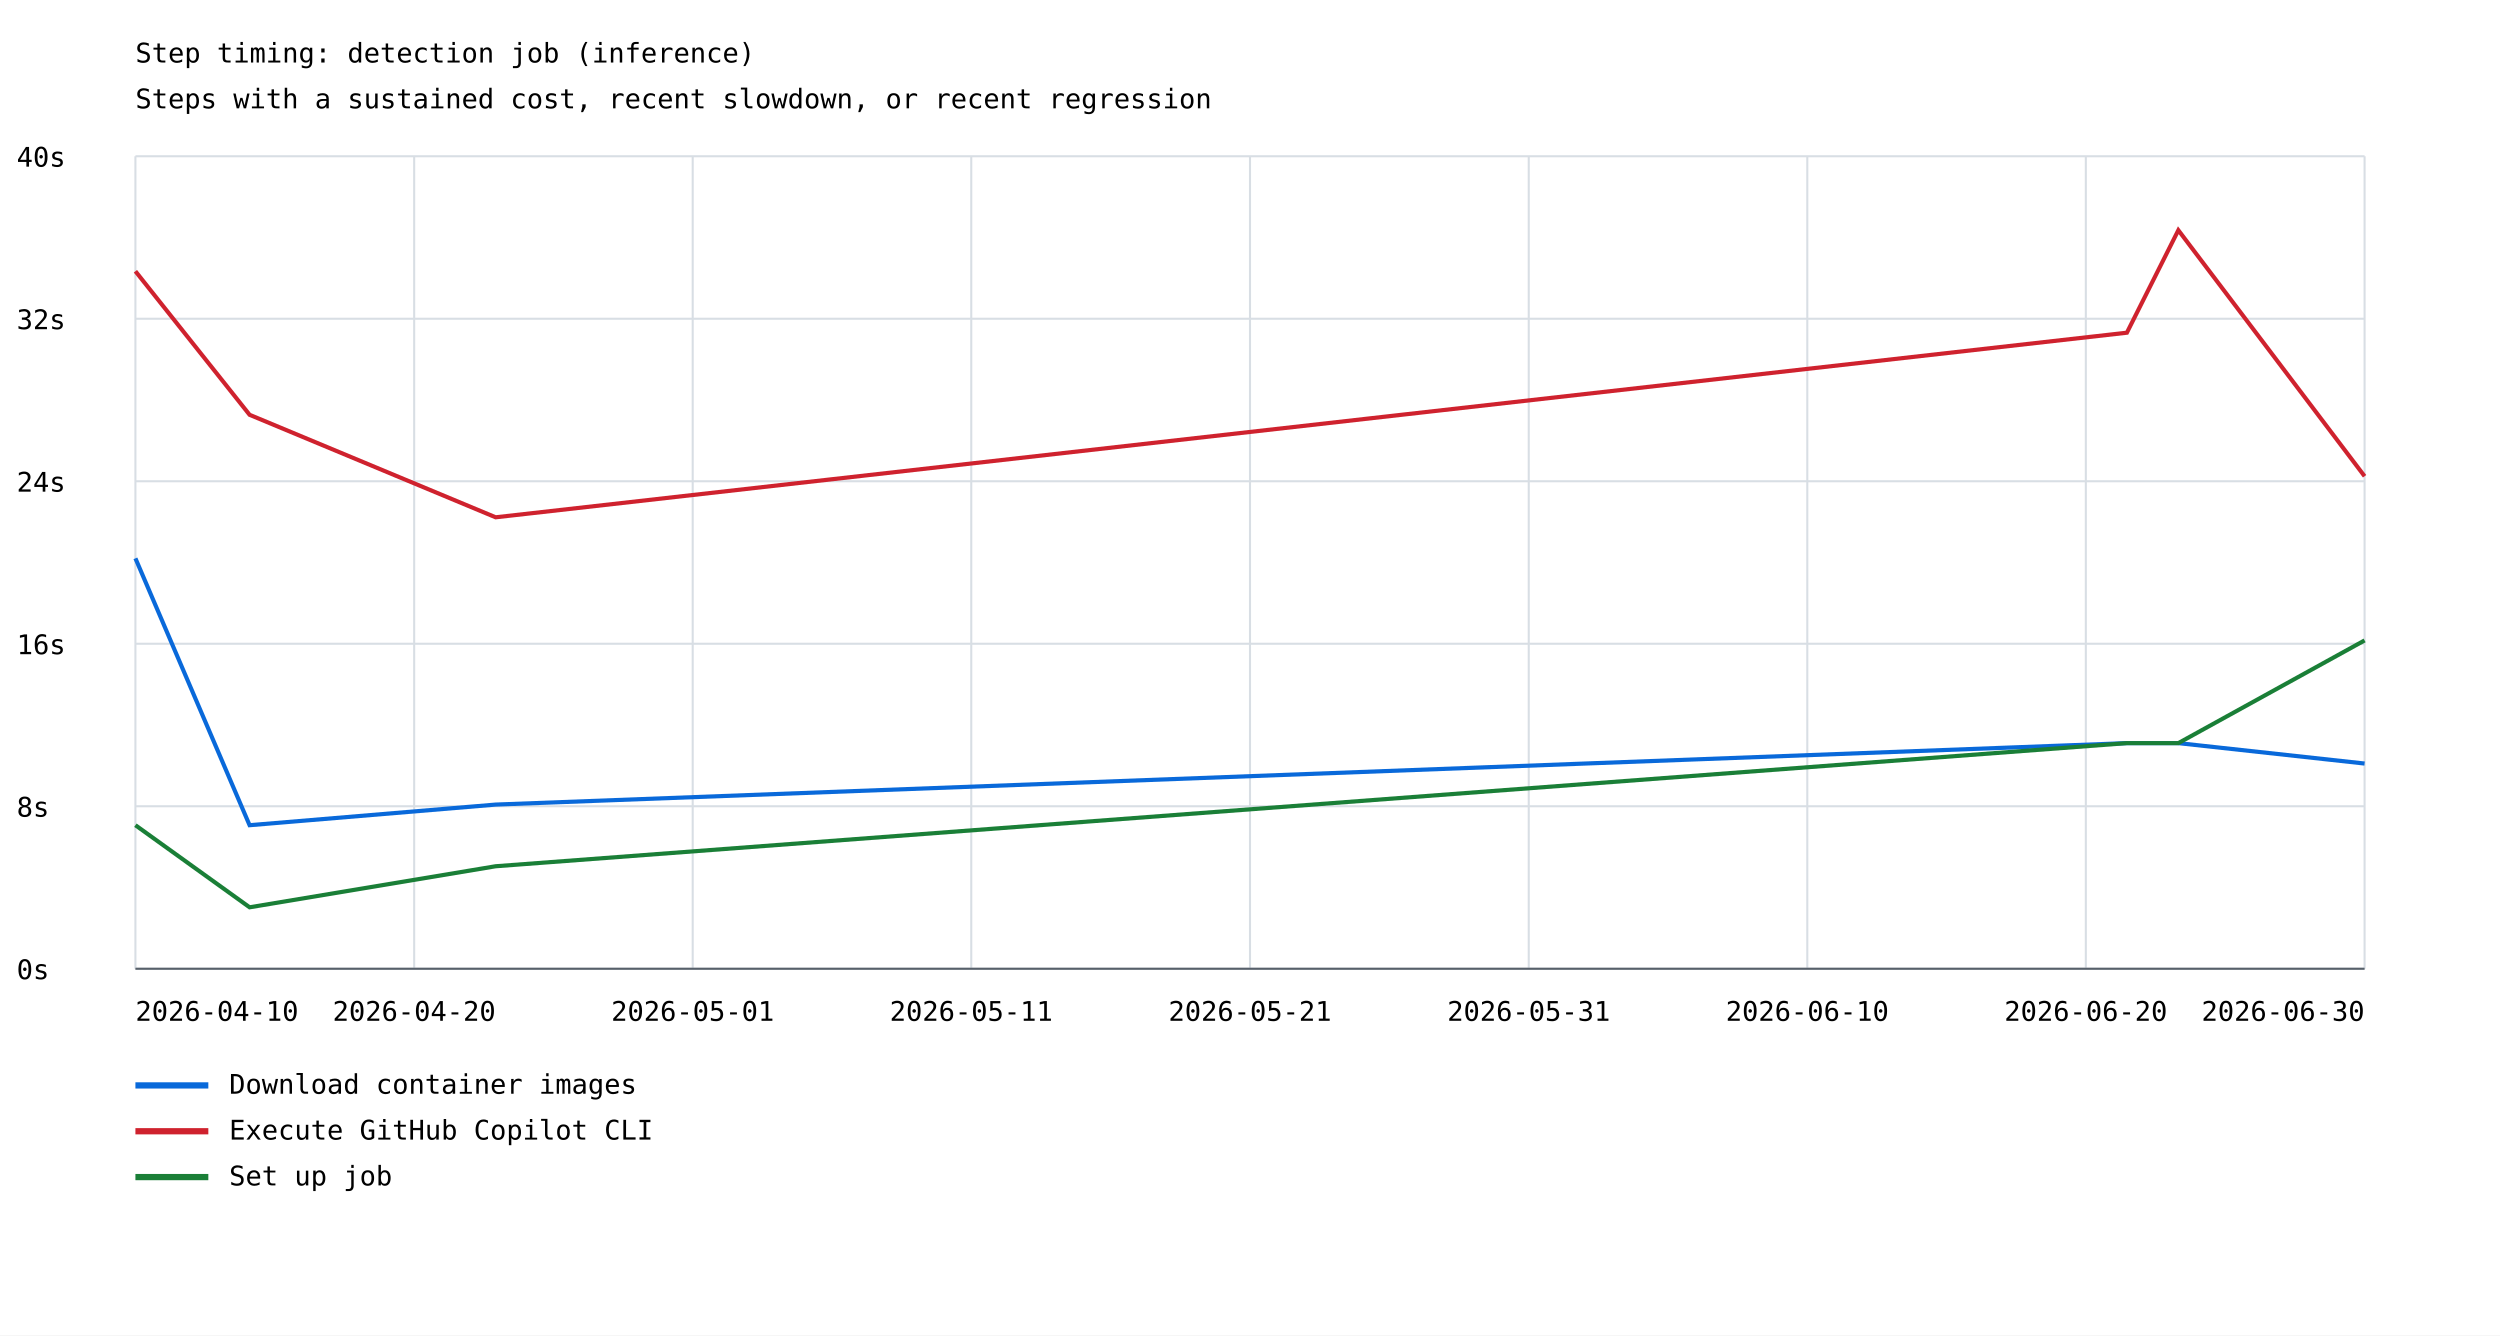
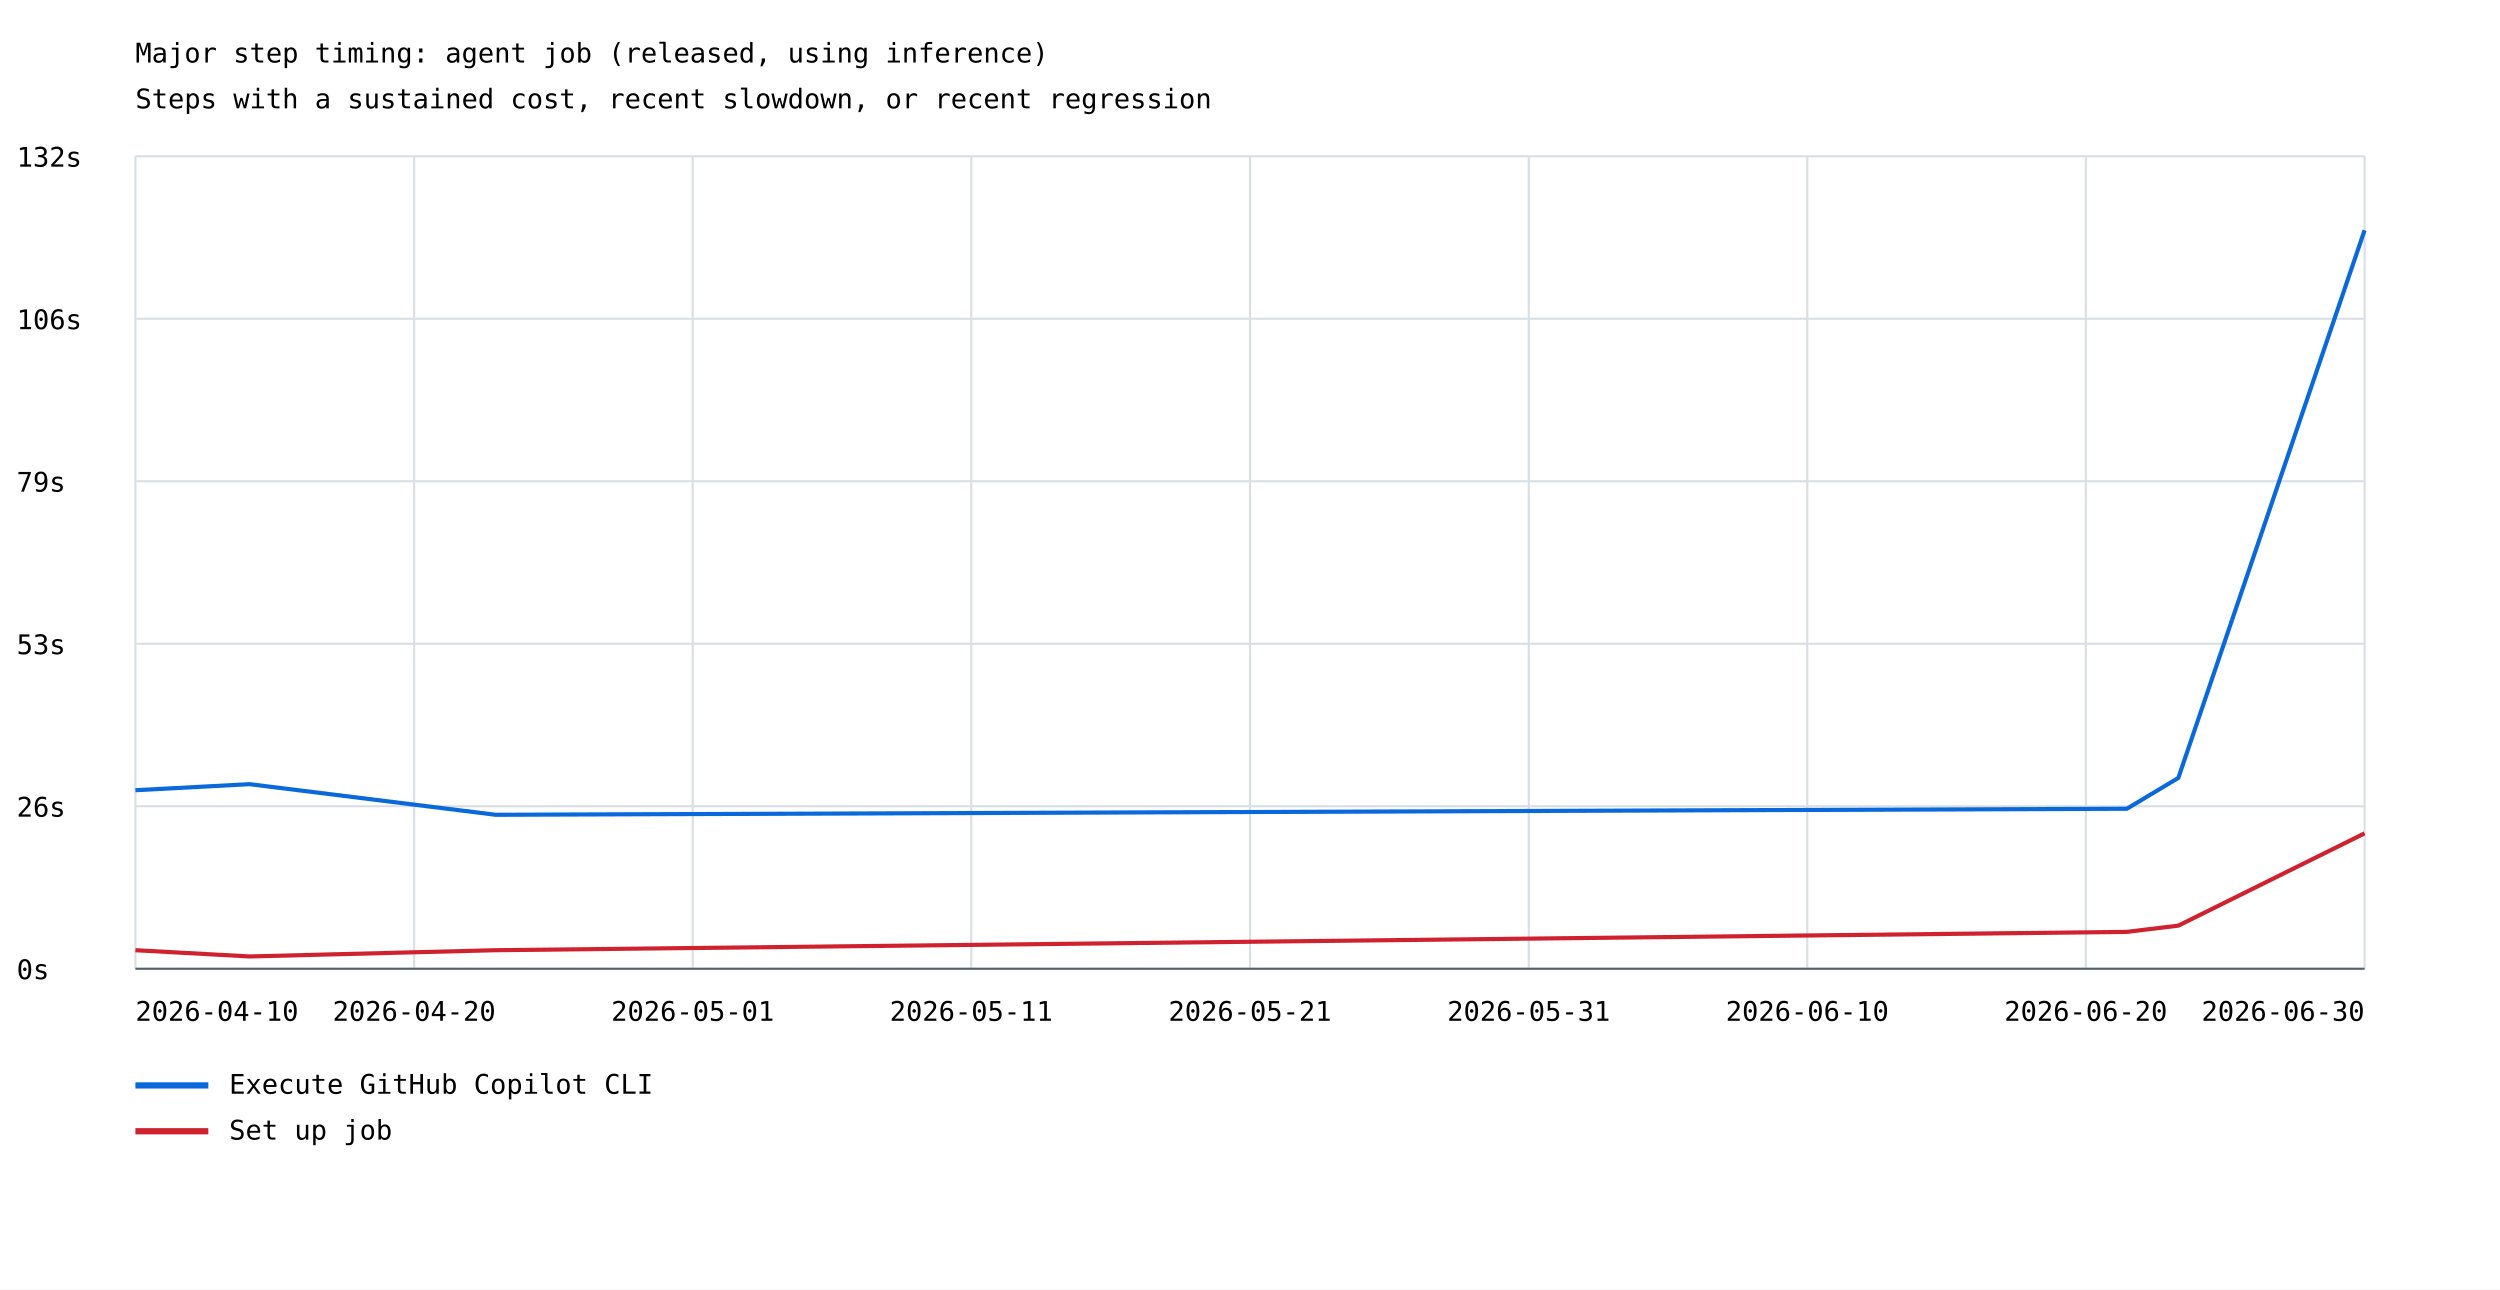
- <svg xmlns="http://www.w3.org/2000/svg" width="1200" height="641" viewBox="0 0 1200 641">
+ <svg xmlns="http://www.w3.org/2000/svg" width="1200" height="619" viewBox="0 0 1200 619">
  <rect width="100%" height="100%" fill="white" />
  <style>text{font-family:ui-monospace,monospace;font-size:13px}.axis{stroke:#57606a;stroke-width:1}.grid{stroke:#d8dee4;stroke-width:1}</style>
-   <text x="65" y="30" font-size="20">Step timing: detection job (inference)</text>
+   <text x="65" y="30" font-size="20">Major step timing: agent job (released, using inference)</text>
  <text x="65" y="52">Steps with a sustained cost, recent slowdown, or recent regression</text>
  <line class="grid" x1="65" y1="465.0" x2="1135" y2="465.0" />
  <text x="8" y="470.0">0s</text>
  <line class="grid" x1="65" y1="387.0" x2="1135" y2="387.0" />
-   <text x="8" y="392.0">8s</text>
+   <text x="8" y="392.0">26s</text>
  <line class="grid" x1="65" y1="309.0" x2="1135" y2="309.0" />
-   <text x="8" y="314.0">16s</text>
+   <text x="8" y="314.0">53s</text>
  <line class="grid" x1="65" y1="231.0" x2="1135" y2="231.0" />
-   <text x="8" y="236.0">24s</text>
+   <text x="8" y="236.0">79s</text>
  <line class="grid" x1="65" y1="153.0" x2="1135" y2="153.0" />
-   <text x="8" y="158.0">32s</text>
+   <text x="8" y="158.0">106s</text>
  <line class="grid" x1="65" y1="75.0" x2="1135" y2="75.0" />
-   <text x="8" y="80.0">40s</text>
+   <text x="8" y="80.0">132s</text>
  <line class="grid" x1="65.0" y1="75" x2="65.0" y2="465" />
  <line class="grid" x1="198.8" y1="75" x2="198.8" y2="465" />
  <line class="grid" x1="332.5" y1="75" x2="332.5" y2="465" />
  <line class="grid" x1="466.2" y1="75" x2="466.2" y2="465" />
  <line class="grid" x1="600.0" y1="75" x2="600.0" y2="465" />
  <line class="grid" x1="733.8" y1="75" x2="733.8" y2="465" />
  <line class="grid" x1="867.5" y1="75" x2="867.5" y2="465" />
  <line class="grid" x1="1001.2" y1="75" x2="1001.2" y2="465" />
  <line class="grid" x1="1135.0" y1="75" x2="1135.0" y2="465" />
-   <polyline points="65.0,268.0 119.8,396.1 237.9,386.2 1020.9,356.7 1045.6,356.7 1135.0,366.5" fill="none" stroke="#0969da" stroke-width="2" />
+   <polyline points="65.0,379.3 119.8,376.4 237.9,391.1 1020.9,388.2 1045.6,373.4 1135.0,110.5" fill="none" stroke="#0969da" stroke-width="2" />
  <line x1="65" y1="521" x2="100" y2="521" stroke="#0969da" stroke-width="3" />
-   <text x="110" y="525">Download container images</text>
-   <polyline points="65.0,130.2 119.8,199.1 237.9,248.3 1020.9,159.7 1045.6,110.5 1135.0,228.6" fill="none" stroke="#cf222e" stroke-width="2" />
+   <text x="110" y="525">Execute GitHub Copilot CLI</text>
+   <polyline points="65.0,456.1 119.8,459.1 237.9,456.1 1020.9,447.3 1045.6,444.3 1135.0,400.0" fill="none" stroke="#cf222e" stroke-width="2" />
  <line x1="65" y1="543" x2="100" y2="543" stroke="#cf222e" stroke-width="3" />
-   <text x="110" y="547">Execute GitHub Copilot CLI</text>
-   <polyline points="65.0,396.1 119.8,435.5 237.9,415.8 1020.9,356.7 1045.6,356.7 1135.0,307.4" fill="none" stroke="#1a7f37" stroke-width="2" />
-   <line x1="65" y1="565" x2="100" y2="565" stroke="#1a7f37" stroke-width="3" />
-   <text x="110" y="569">Set up job</text>
+   <text x="110" y="547">Set up job</text>
  <text x="65.0" y="490" text-anchor="start">2026-04-10</text>
  <text x="198.8" y="490" text-anchor="middle">2026-04-20</text>
  <text x="332.5" y="490" text-anchor="middle">2026-05-01</text>
  <text x="466.2" y="490" text-anchor="middle">2026-05-11</text>
  <text x="600.0" y="490" text-anchor="middle">2026-05-21</text>
  <text x="733.8" y="490" text-anchor="middle">2026-05-31</text>
  <text x="867.5" y="490" text-anchor="middle">2026-06-10</text>
  <text x="1001.2" y="490" text-anchor="middle">2026-06-20</text>
  <text x="1135.0" y="490" text-anchor="end">2026-06-30</text>
  <line class="axis" x1="65" y1="465" x2="1135" y2="465" />
</svg>
